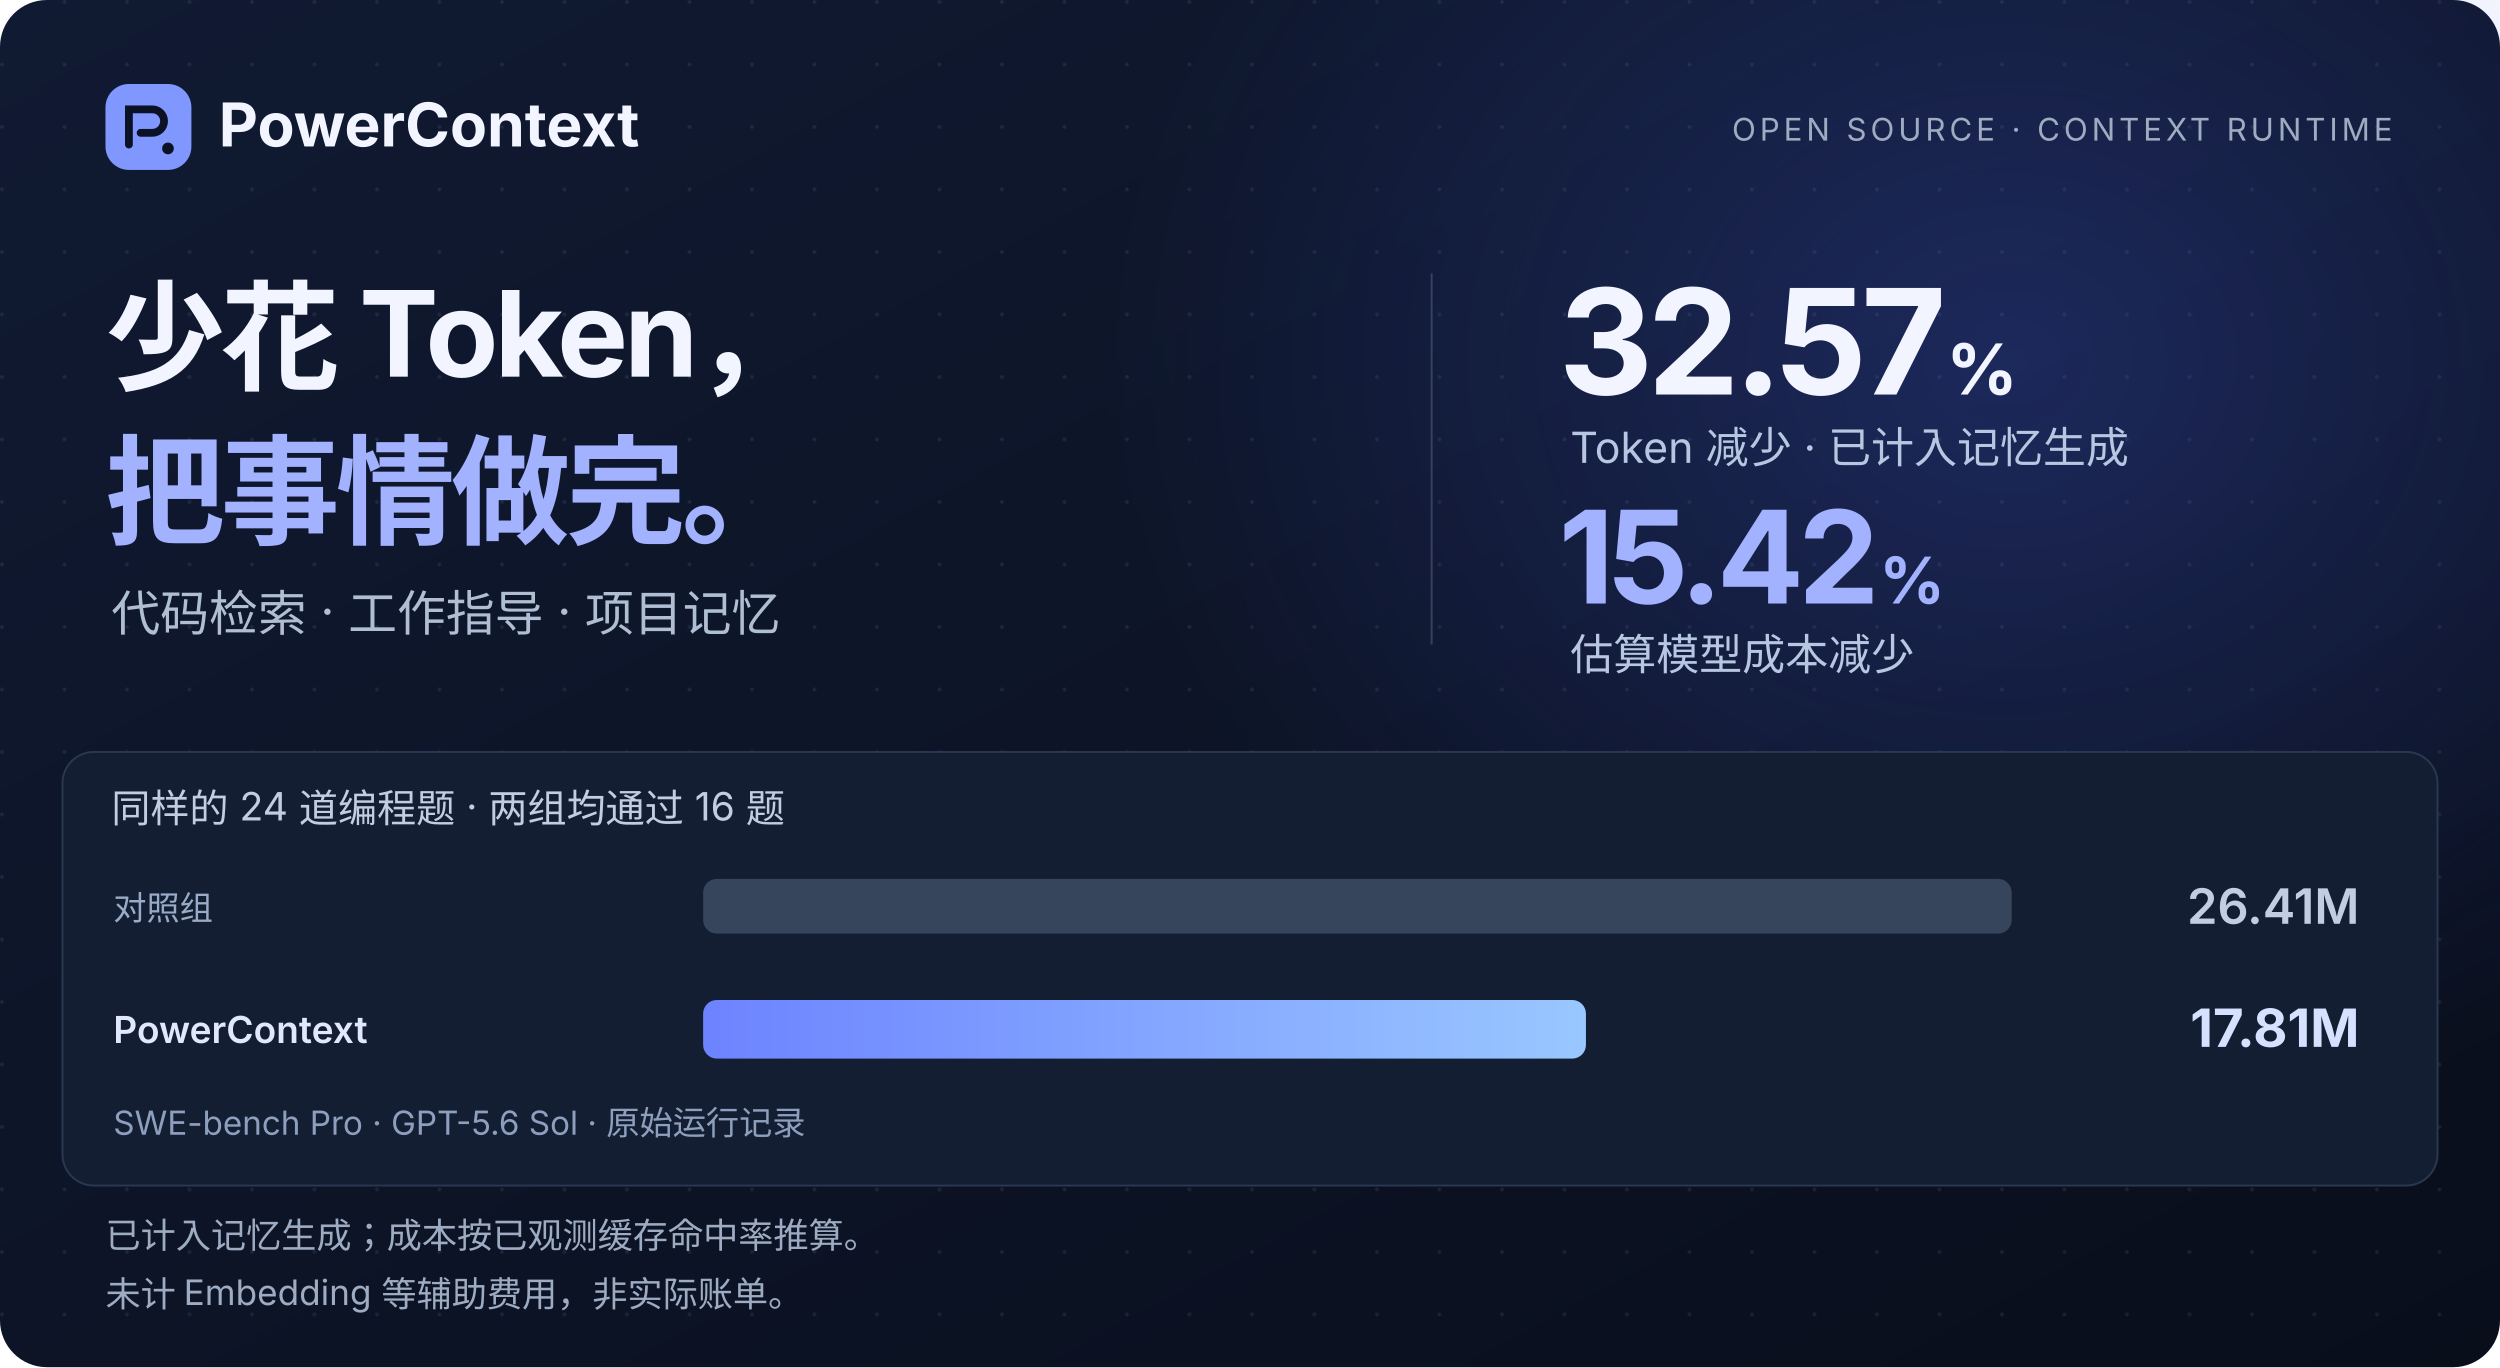
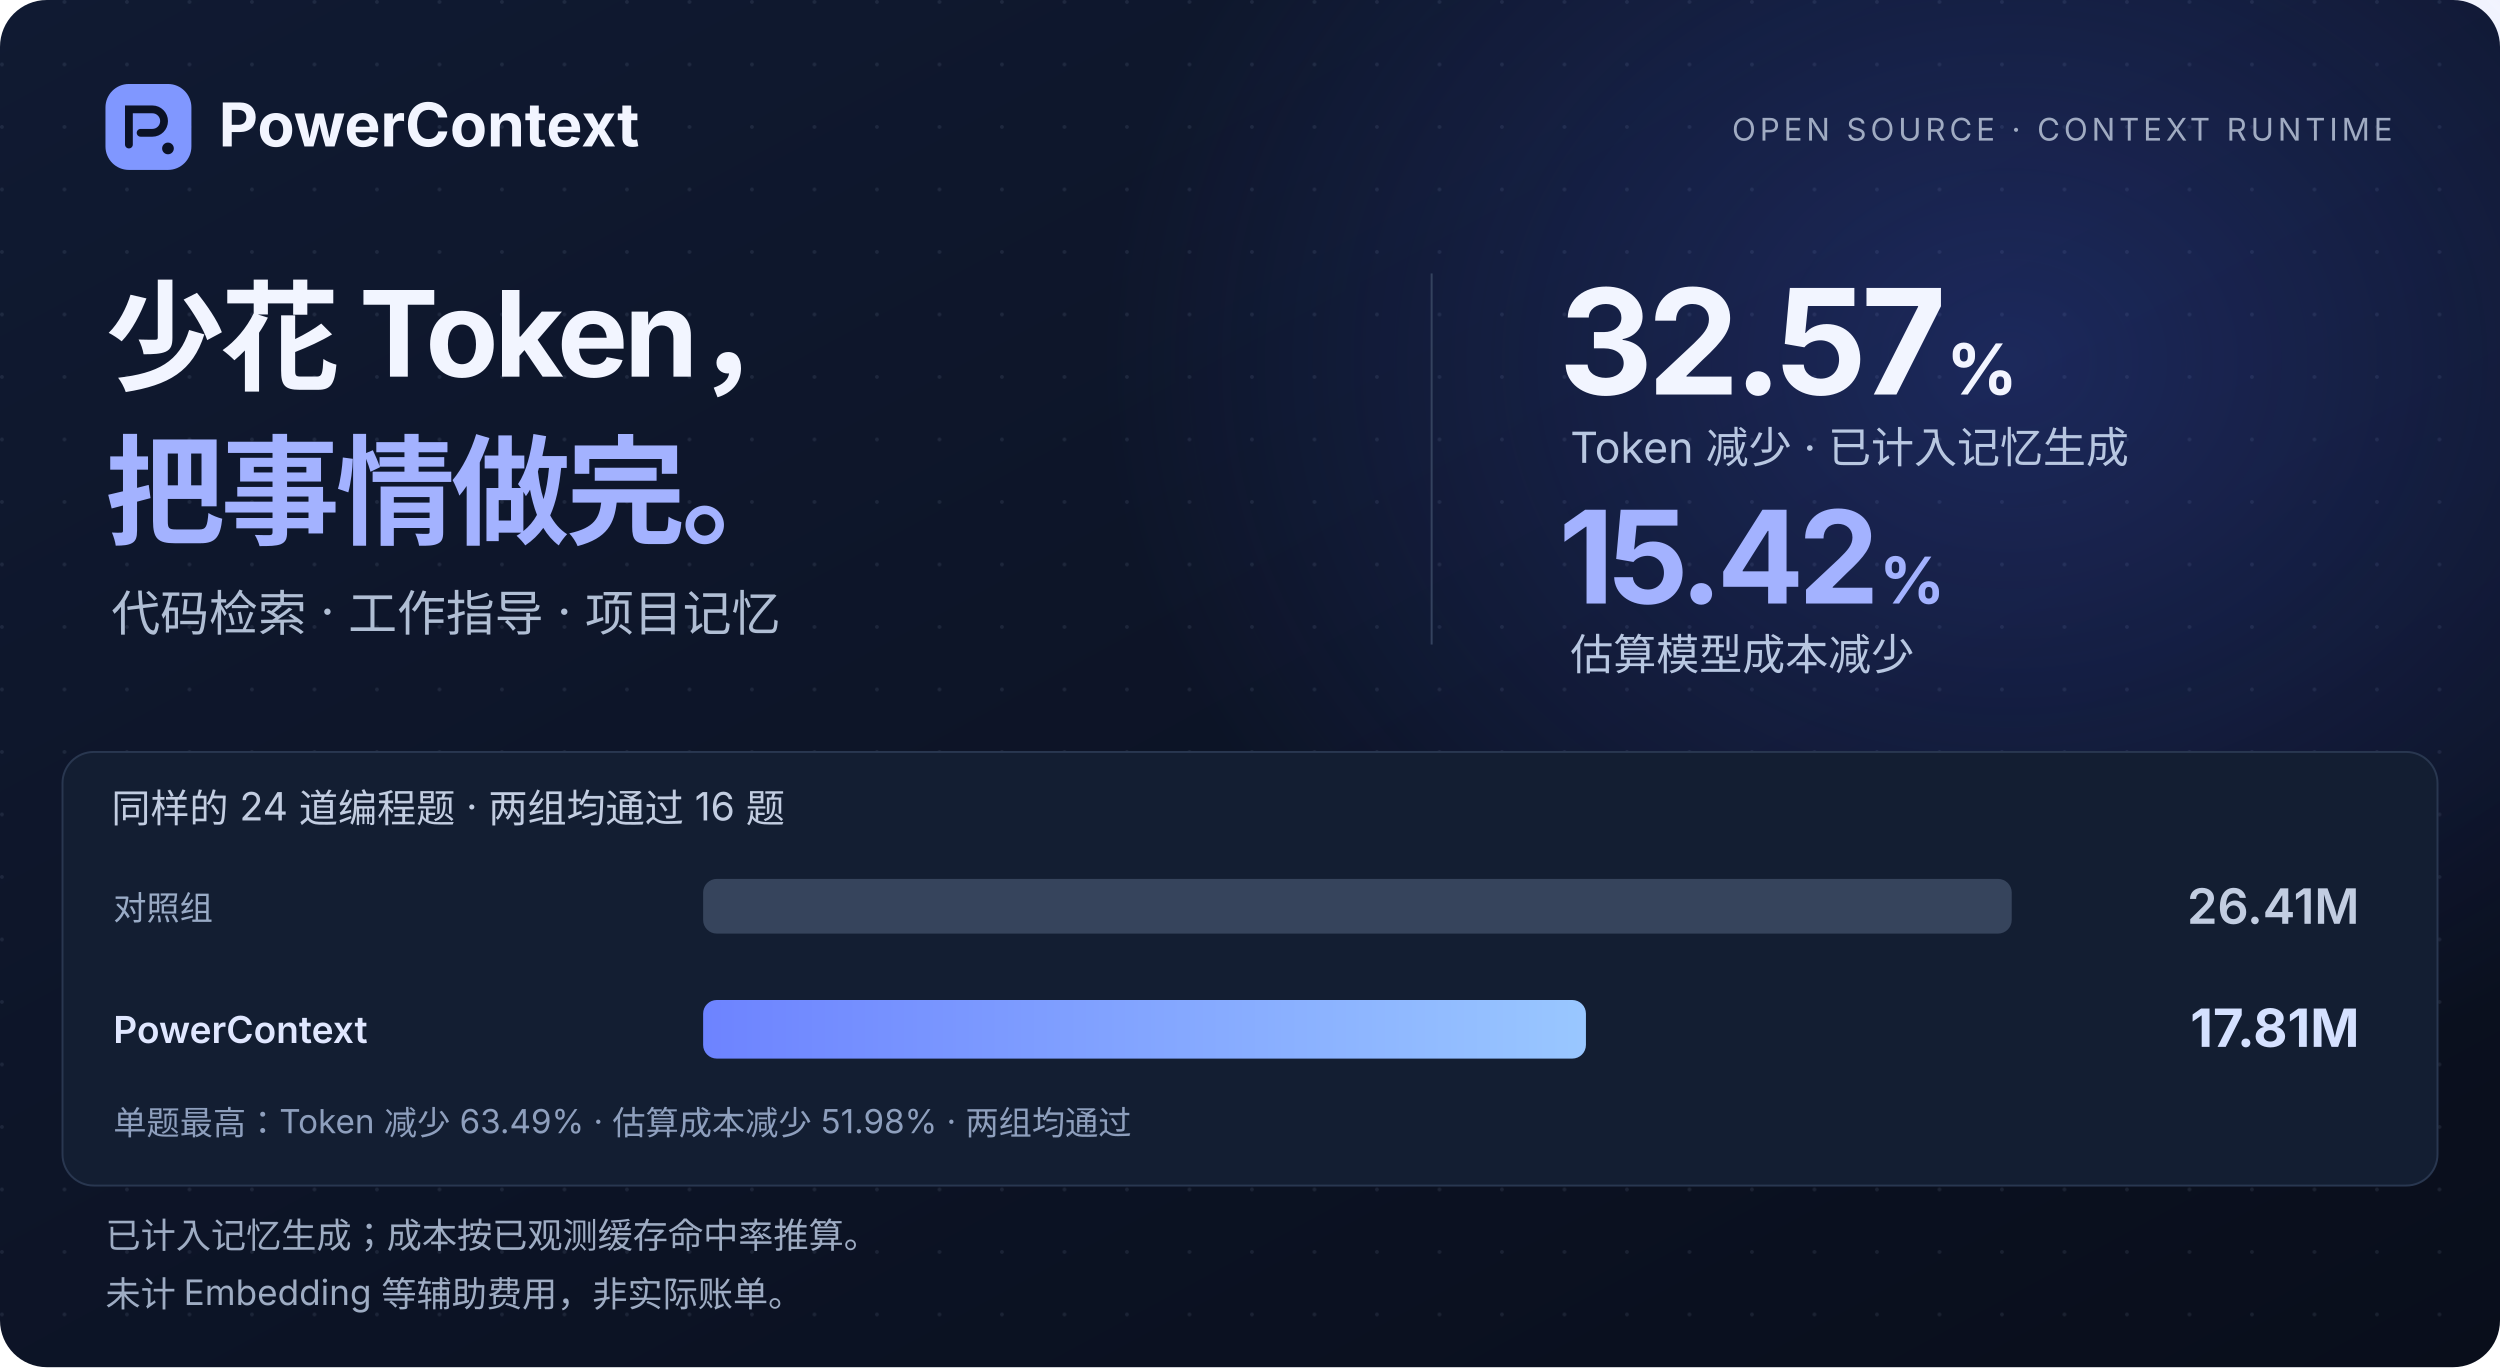
<svg xmlns="http://www.w3.org/2000/svg" width="1280" height="700" viewBox="0 0 1280 700" role="img" aria-labelledby="title desc">
  <defs>
    <linearGradient id="bg" x2="1" y2="1">
      <stop stop-color="#101a32" />
      <stop offset="1" stop-color="#090e1b" />
    </linearGradient>
    <radialGradient id="glow">
      <stop stop-color="#4a64f4" stop-opacity=".26" />
      <stop offset="1" stop-color="#4a64f4" stop-opacity="0" />
    </radialGradient>
    <linearGradient id="bar">
      <stop stop-color="#6d83ff" />
      <stop offset="1" stop-color="#99c7ff" />
    </linearGradient>
    <pattern id="dots" width="32" height="32" patternUnits="userSpaceOnUse">
      <circle cx="1" cy="1" r="1" fill="#aec1e4" opacity=".10" />
    </pattern>
  </defs>
  <rect width="1280" height="700" rx="24" fill="url(#bg)" />
  <rect width="1280" height="700" rx="24" fill="url(#dots)" />
  <ellipse cx="1030" cy="185" rx="470" ry="390" fill="url(#glow)" />
  <g font-family="Inter,-apple-system,BlinkMacSystemFont,Segoe UI,PingFang SC,Microsoft YaHei,Arial,sans-serif">
    <g transform="translate(54 43)">
      <rect width="44" height="44" rx="12" fill="#8097ff" />
      <path d="M12 31V13h12a6 6 0 0 1 0 12h-6" fill="none" stroke="#0b1226" stroke-width="4" stroke-linecap="round" />
      <circle cx="32" cy="33" r="3" fill="#0b1226" />
    </g>
    <text x="112" y="75" font-size="31" font-weight="700" fill="#f2f5ff">PowerContext</text>
    <text x="1225" y="72" text-anchor="end" font-size="16" letter-spacing="2" fill="#a0abc2">OPEN SOURCE · CONTEXT RUNTIME</text>
    <text x="54" y="195" font-size="61" font-weight="750" letter-spacing="-2" fill="#f2f5ff">少花 Token，</text>
    <text x="54" y="274" font-size="61" font-weight="750" letter-spacing="-2" fill="#a3b2ff">把事情做完。</text>
    <text x="57" y="323" font-size="25" fill="#b0bed4">代码检索 · 工作指导 · 项目记忆</text>
    <line x1="733" y1="140" x2="733" y2="330" stroke="#34425e" />
    <text x="798" y="202" font-size="75" font-weight="750" letter-spacing="-3" fill="#f2f5ff">32.57<tspan font-size="36">%</tspan>
    </text>
    <text x="804" y="237" font-size="22" fill="#b8c7e1">Token 减少 · 已计入记忆生成</text>
    <text x="798" y="309" font-size="66" font-weight="750" letter-spacing="-3" fill="#a3b2ff">15.42<tspan font-size="33">%</tspan>
    </text>
    <text x="804" y="343" font-size="22" fill="#b8c7e1">估算模型成本减少</text>
    <rect x="32" y="385" width="1216" height="222" rx="16" fill="#131e32" stroke="#293750" />
    <text x="57" y="421" font-size="20" fill="#c2cde1">同样的 24 道编程题 · 两组均通过 16 题</text>
    <text x="58" y="471" font-size="17" fill="#99abc6">对照组</text>
    <rect x="360" y="450" width="670" height="28" rx="7" fill="#36445c" />
    <text x="1208" y="473" text-anchor="end" font-size="25" fill="#c2cde1" font-weight="600">26.41M</text>
    <text x="58" y="534" font-size="19" fill="#e0e7ff" font-weight="600">PowerContext</text>
    <rect x="360" y="512" width="452" height="30" rx="7" fill="url(#bar)" />
    <text x="1208" y="536" text-anchor="end" font-size="27" fill="#d5e1ff" font-weight="700">17.81M</text>
-     <text x="58" y="581" font-size="17" fill="#8e9fbd">SWE-bench Pro · GPT-5.6 Sol · 原始运行记录</text>
+     <text x="58" y="581" font-size="17" fill="#8e9fbd">单题最高：Token 减少 63.49% · 估算成本减少 51.98% · 两组均通过</text>
    <text x="54" y="639" font-size="18" fill="#9eacc3">已计入记忆生成；成本按已观测缓存命中率推算。</text>
    <text x="54" y="669" font-size="18" fill="#9eacc3">未计 Embedding 等辅助费用，非实际账单。</text>
  </g>
</svg>
